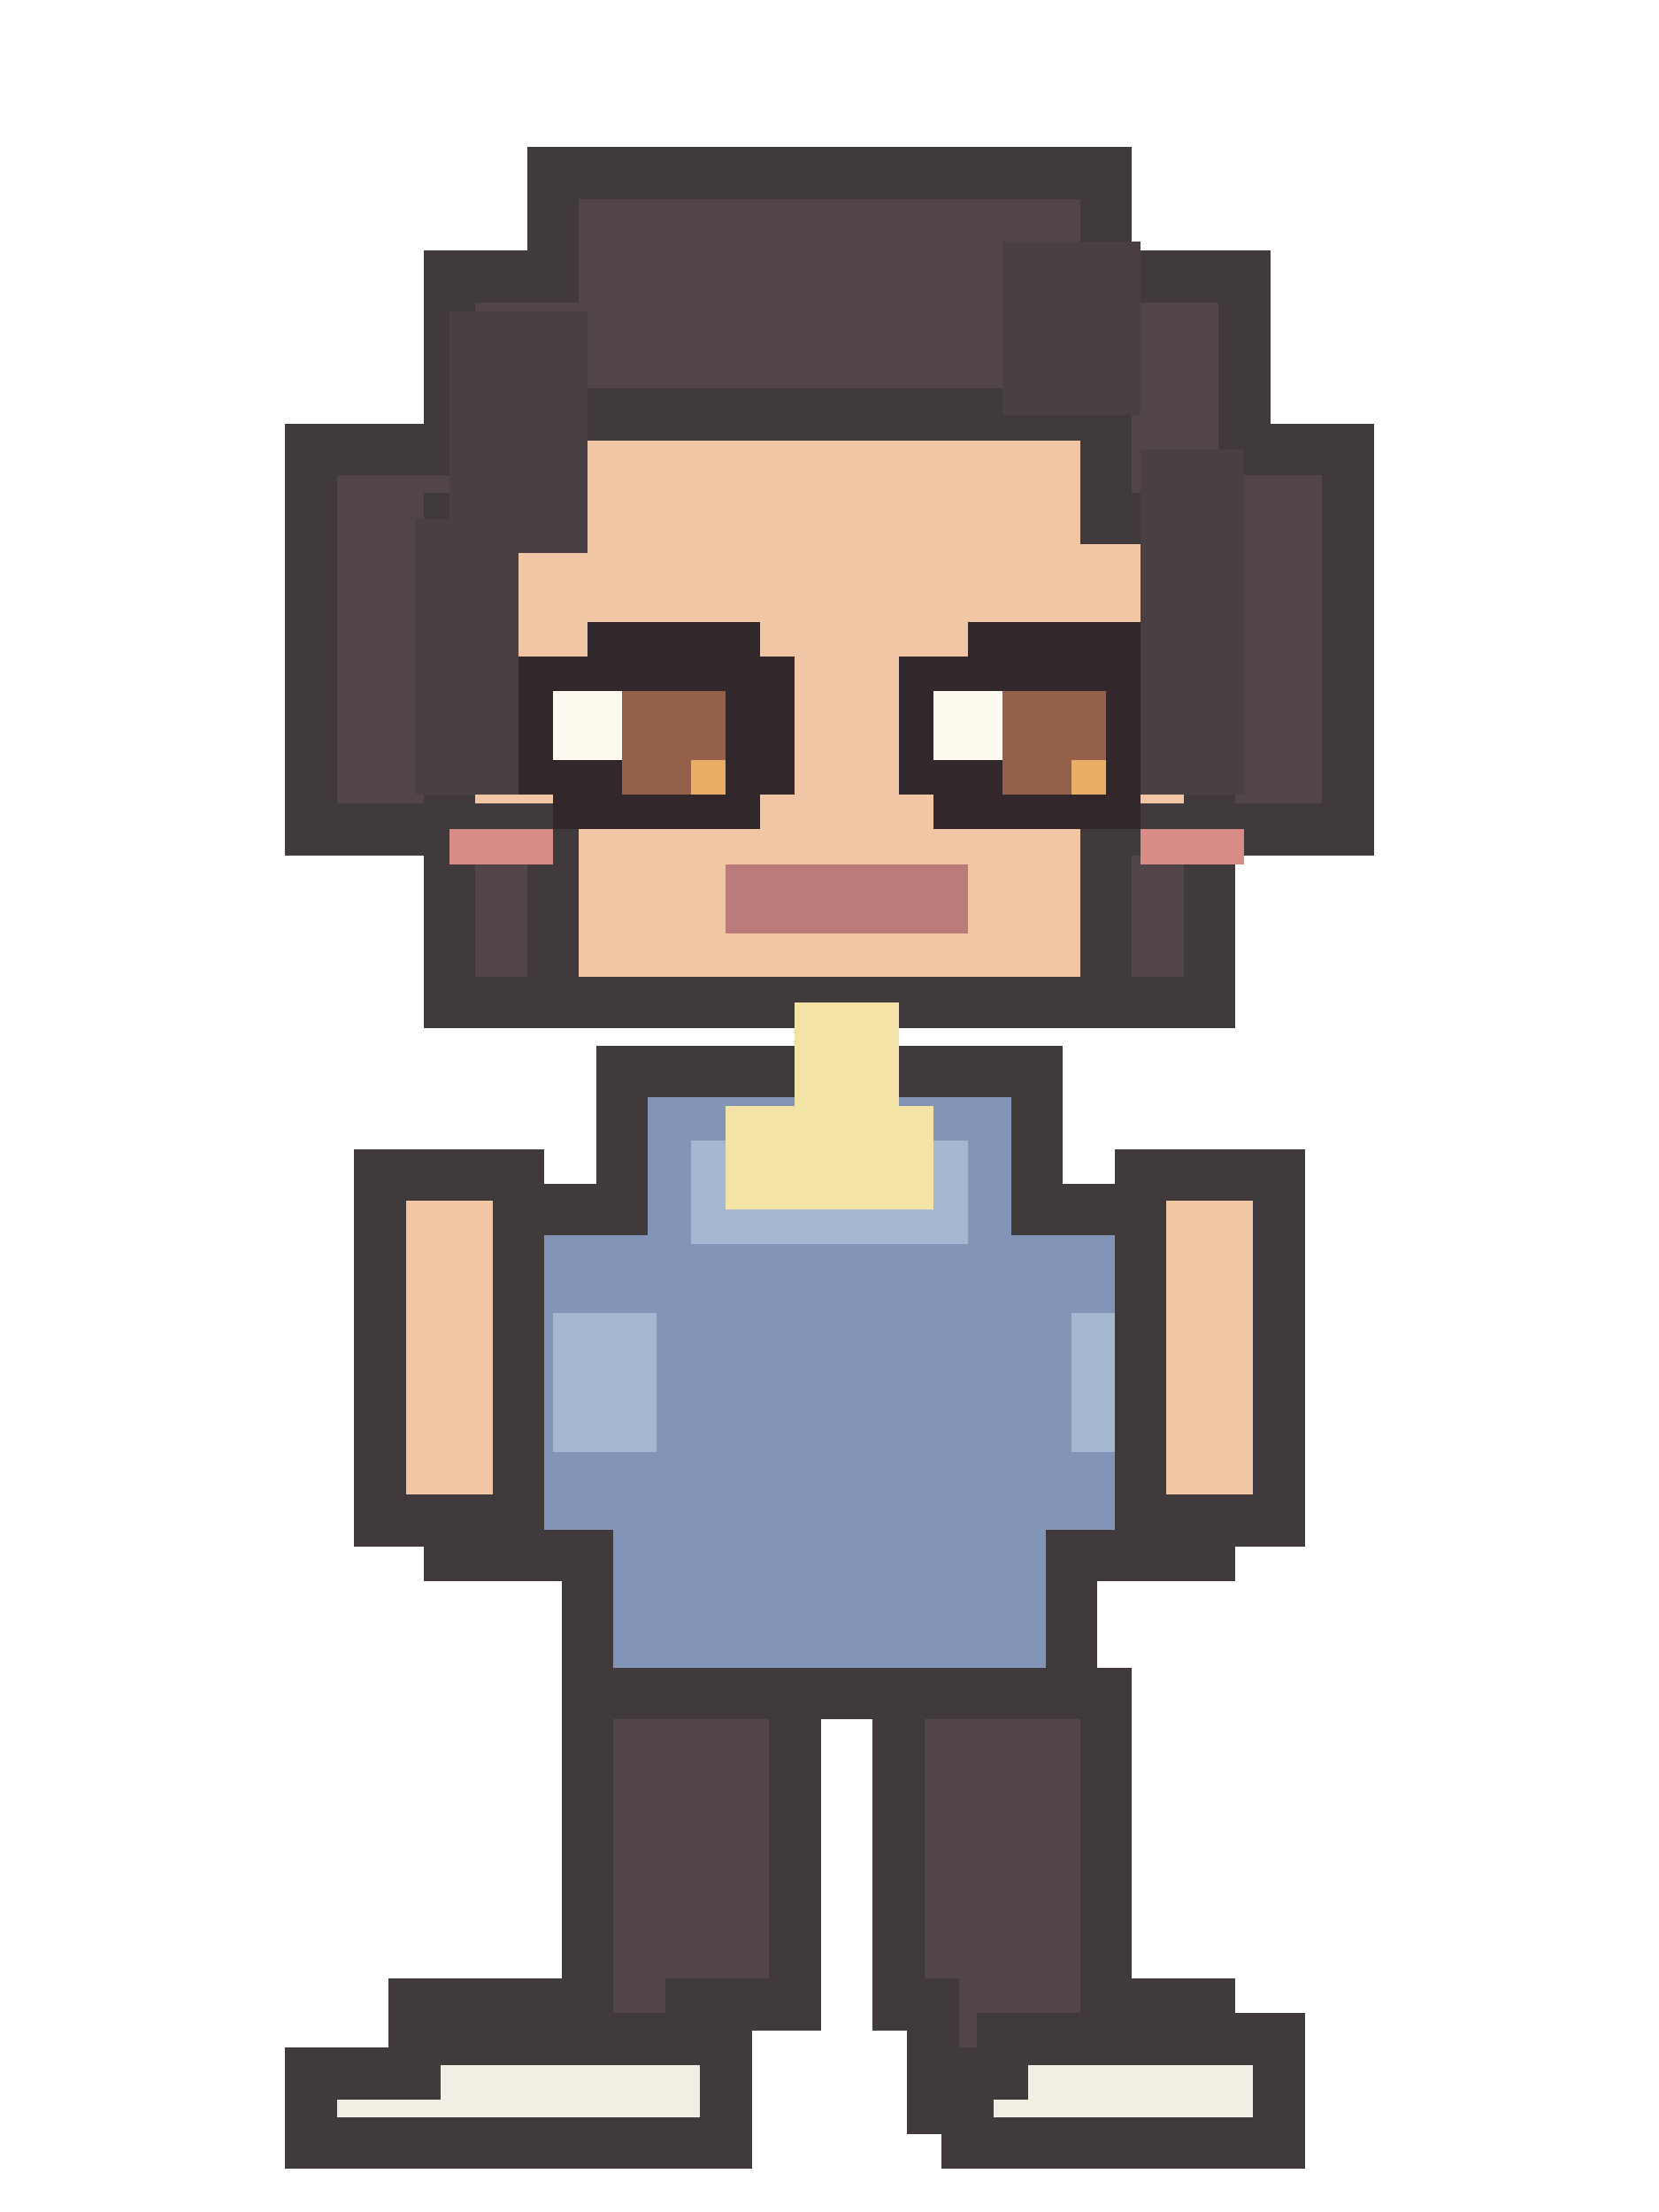
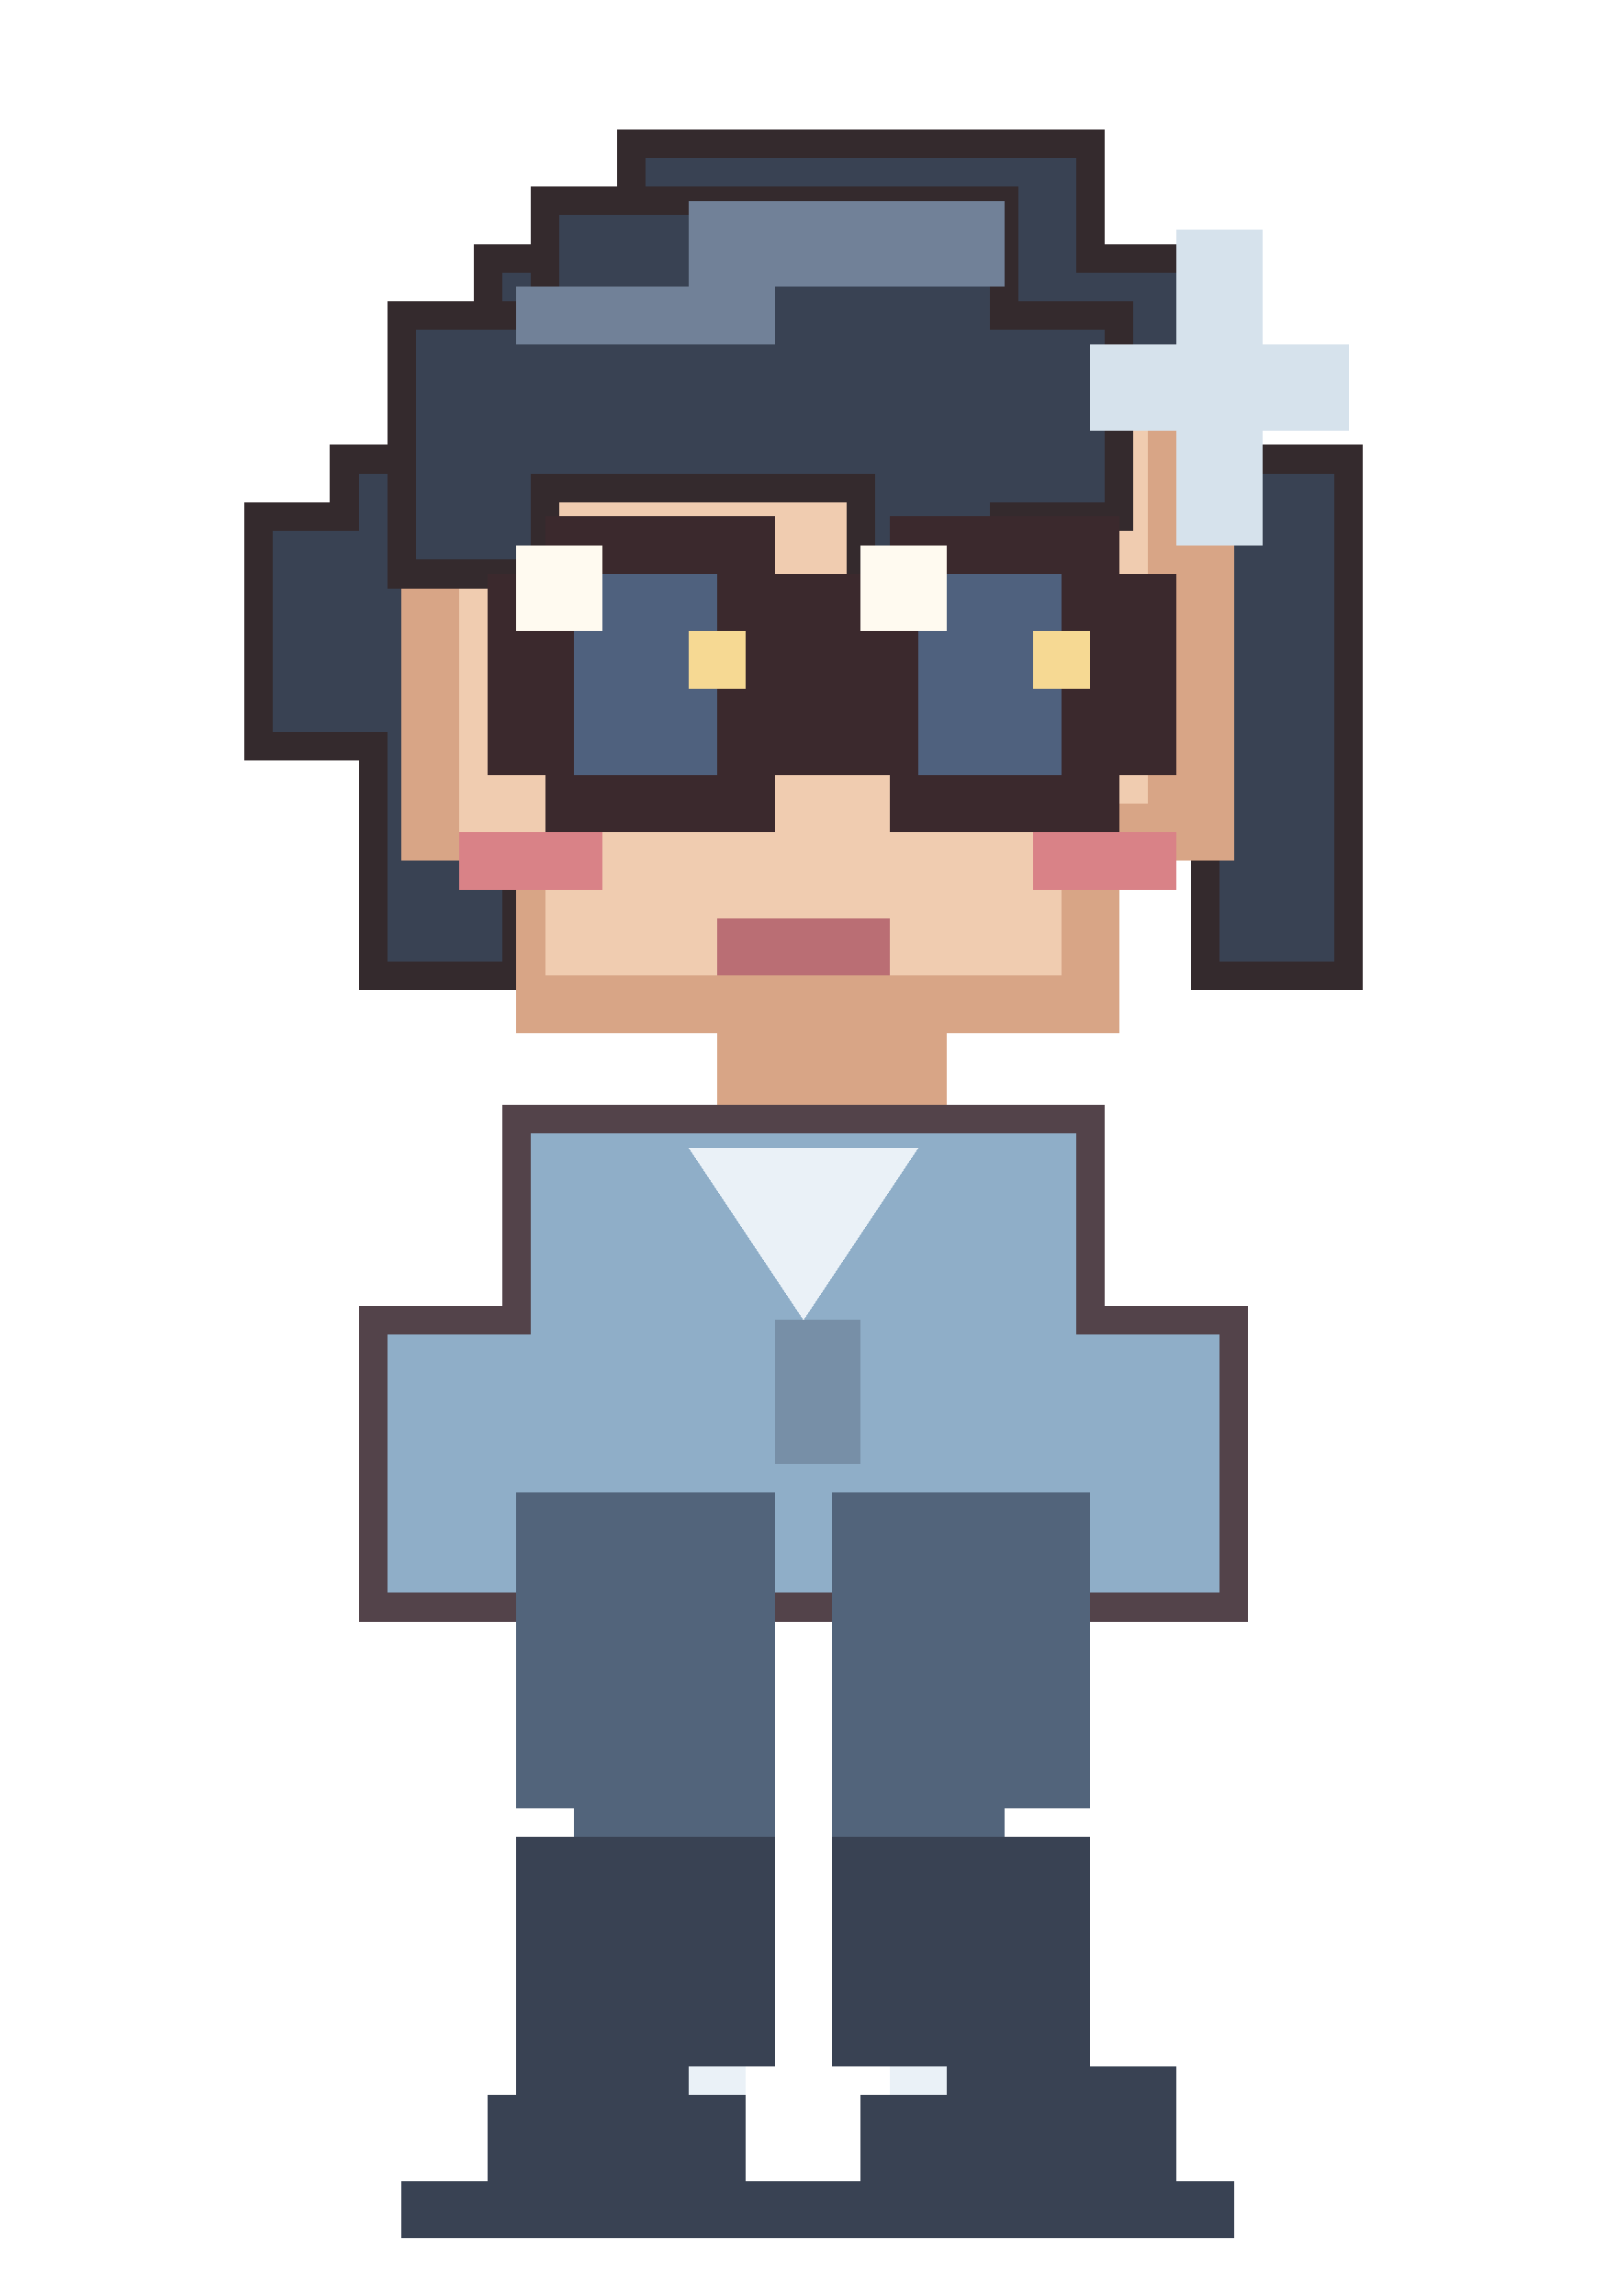
- <svg xmlns="http://www.w3.org/2000/svg" viewBox="0 0 48 64" shape-rendering="crispEdges">
-   <g stroke="#413a3d" stroke-width="1.5" stroke-linejoin="miter">
-     <path fill="#51454a" d="M16 5h16v3h4v5h3v11h-4v5h-4v-4H17v4h-4v-5H9V13h4V8h3z" />
-     <path fill="#f0c6a5" d="M16 12h16v3h3v9h-3v5H16v-5h-3v-9h3z" />
-     <path fill="#32272b" d="M15 19h2v-1h5v1h1v4h-1v1h-6v-1h-1z M26 19h2v-1h5v1h1v4h-1v1h-6v-1h-1z" stroke="none" />
-     <path fill="#95604a" d="M18 20h3v3h-3zm11 0h3v3h-3z" stroke="none" />
-     <path fill="#fffaf0" d="M16 20h2v2h-2zm11 0h2v2h-2z" stroke="none" />
-     <path fill="#e9ad63" d="M20 22h1v1h-1zm11 0h1v1h-1z" stroke="none" />
-     <path fill="#d88b87" d="M13 24h3v1h-3zm20 0h3v1h-3z" stroke="none" />
-     <path fill="#bc7b7b" d="M21 25h7v2h-7z" stroke="none" />
-     <path fill="#4a3f42" d="M13 9h4v7h-4zm16-2h4v5h-4zm-17 8h3v8h-3zm21-2h3v10h-3z" stroke="none" />
-     <path fill="#8295b7" d="M18 31h12v4h5v10h-4v4H17v-4h-4V35h5z" />
-     <path fill="#a5b8d2" d="M20 33h8v3h-8zm-4 5h3v4h-3zm15 0h2v4h-2z" stroke="none" />
-     <path fill="#f0c6a5" d="M11 34h4v10h-4zm22 0h4v10h-4z" />
-     <path fill="#51454a" d="M17 49h6v9h-3v3h-8v-3h5zm9 0h6v9h3v3h-8v-3h-1z" />
-     <path fill="#f3eee3" d="M12 59h9v3H9v-2h3zm17 0h8v3h-9v-2h1z" />
-     <path fill="#f3e3a6" d="M21 32h6v3h-6zm2-3h3v3h-3z" stroke="none" />
-   </g>
+ <svg xmlns="http://www.w3.org/2000/svg" viewBox="0 0 56 80" shape-rendering="crispEdges">
+   <path fill="#394253" stroke="#342a2d" stroke-width="1" d="M12 16h5V9h5V5h16v4h5v7h4v18h-5V23h-4v-4H18v15h-5v-8H9V18h3z" />
+   <path fill="#d8a586" d="M25 34h8v7h-8z" />
+   <path fill="#f0ccb0" d="M19 39h5v8h-4v8h-5v-9h4z M32 39h5v7h4v10h-5v-8h-4z" />
+   <path fill="#8faec8" stroke="#53434a" stroke-width="1" d="M18 39h20v7h5v10H13V46h5z" />
+   <path fill="#52647b" d="M18 52h9v18h-7v-7h-2z M29 52h9v11h-3v7h-6z" />
+   <path fill="#eaf1f7" d="M20 69h6v4h-6z M31 68h6v5h-6z" />
+   <path fill="#eaf1f7" d="M24 40h8l-4 6z" />
+   <path fill="#778fa7" d="M27 46h3v5h-3z" />
+   <path fill="#394253" d="M18 64h9v8h-3v4h-7v-3h1z M29 64h9v8h3v4h-8v-4h-4z" />
+   <path fill="#394253" d="M17 73h9v3h3v2H14v-2h3z M30 73h9v3h4v2H28v-2h2z" />
+   <path fill="#d8a586" d="M14 14h4v-3h21v3h4v16h-4v6H18v-6h-4z" />
+   <path fill="#f0ccb0" d="M17 13h4v-2h16v3h3v14h-3v6H19v-5h-3V16h1z" />
+   <path fill="#394253" stroke="#342a2d" stroke-width="1" d="M14 17v-6h5V7h16v4h4v7h-4v3h-5v-4H19v3h-5z" />
+   <path fill="#718198" d="M18 10h6V7h11v3h-8v2H18z" />
+   <path fill="#3b292d" d="M17 20h2v-2h8v2h2v7h-2v2h-8v-2h-2z M29 20h2v-2h8v2h2v7h-2v2h-8v-2h-2z" />
+   <path fill="#4f617e" d="M20 20h5v7h-5z M32 20h5v7h-5z" />
+   <path fill="#fffaf0" d="M18 19h3v3h-3z M30 19h3v3h-3z" />
+   <path fill="#f6d993" d="M24 22h2v2h-2z M36 22h2v2h-2z" />
+   <path fill="#d98287" d="M16 29h5v2h-5z M36 29h5v2h-5z" />
+   <path fill="#ba6e74" d="M25 32h6v2h-6z" />
+   <path fill="#d6e2ec" d="M41 8h3v4h3v3h-3v4h-3v-4h-3v-3h3z" />
</svg>
